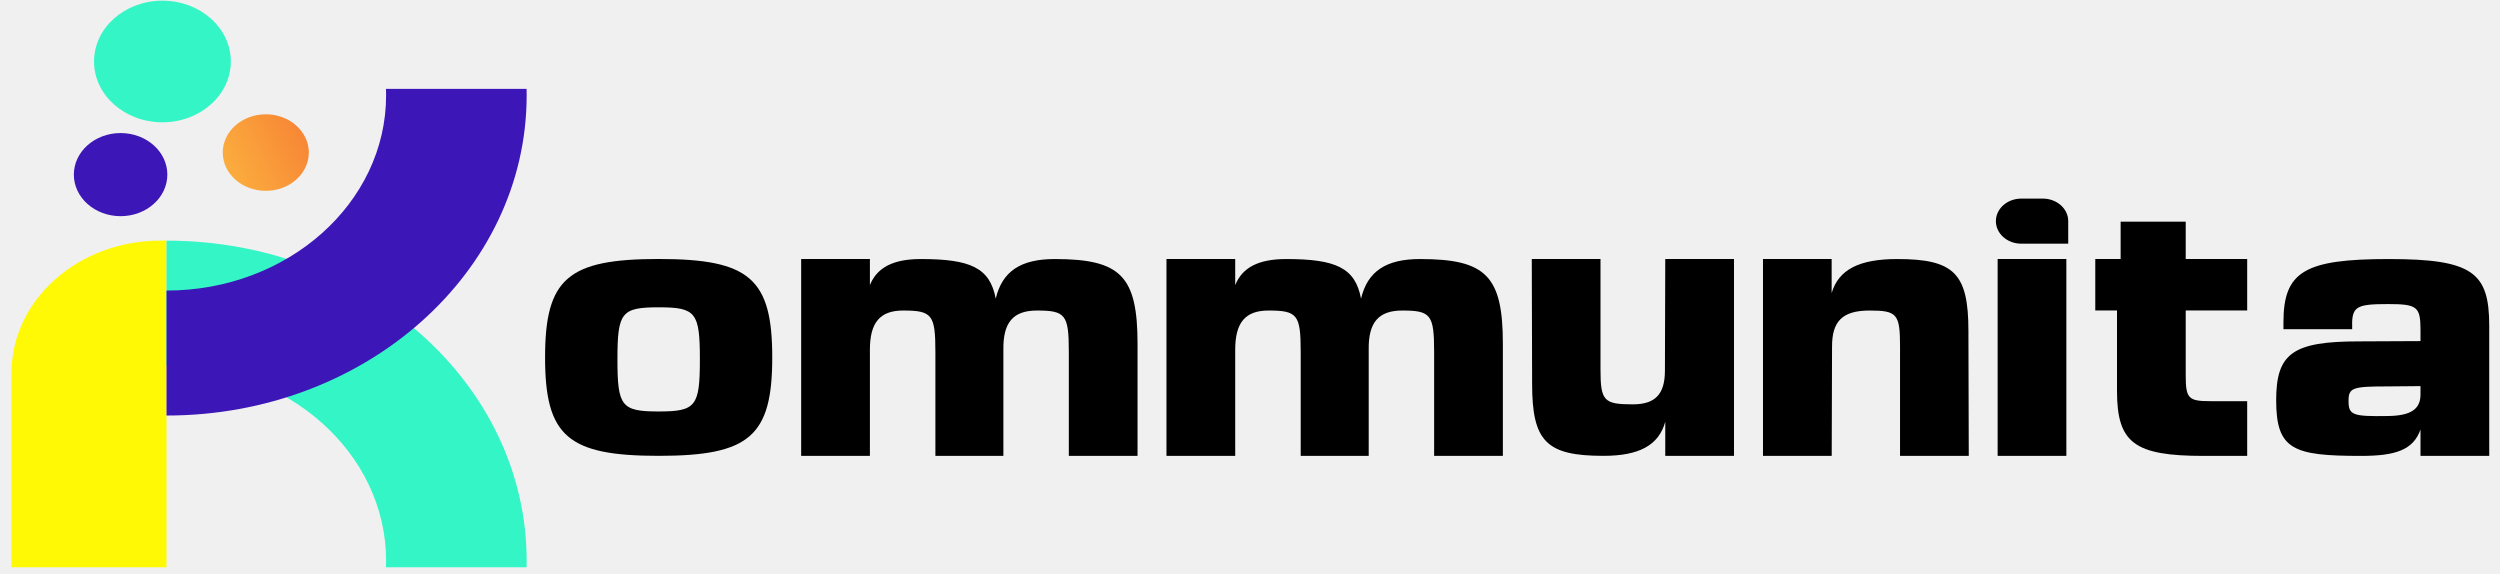
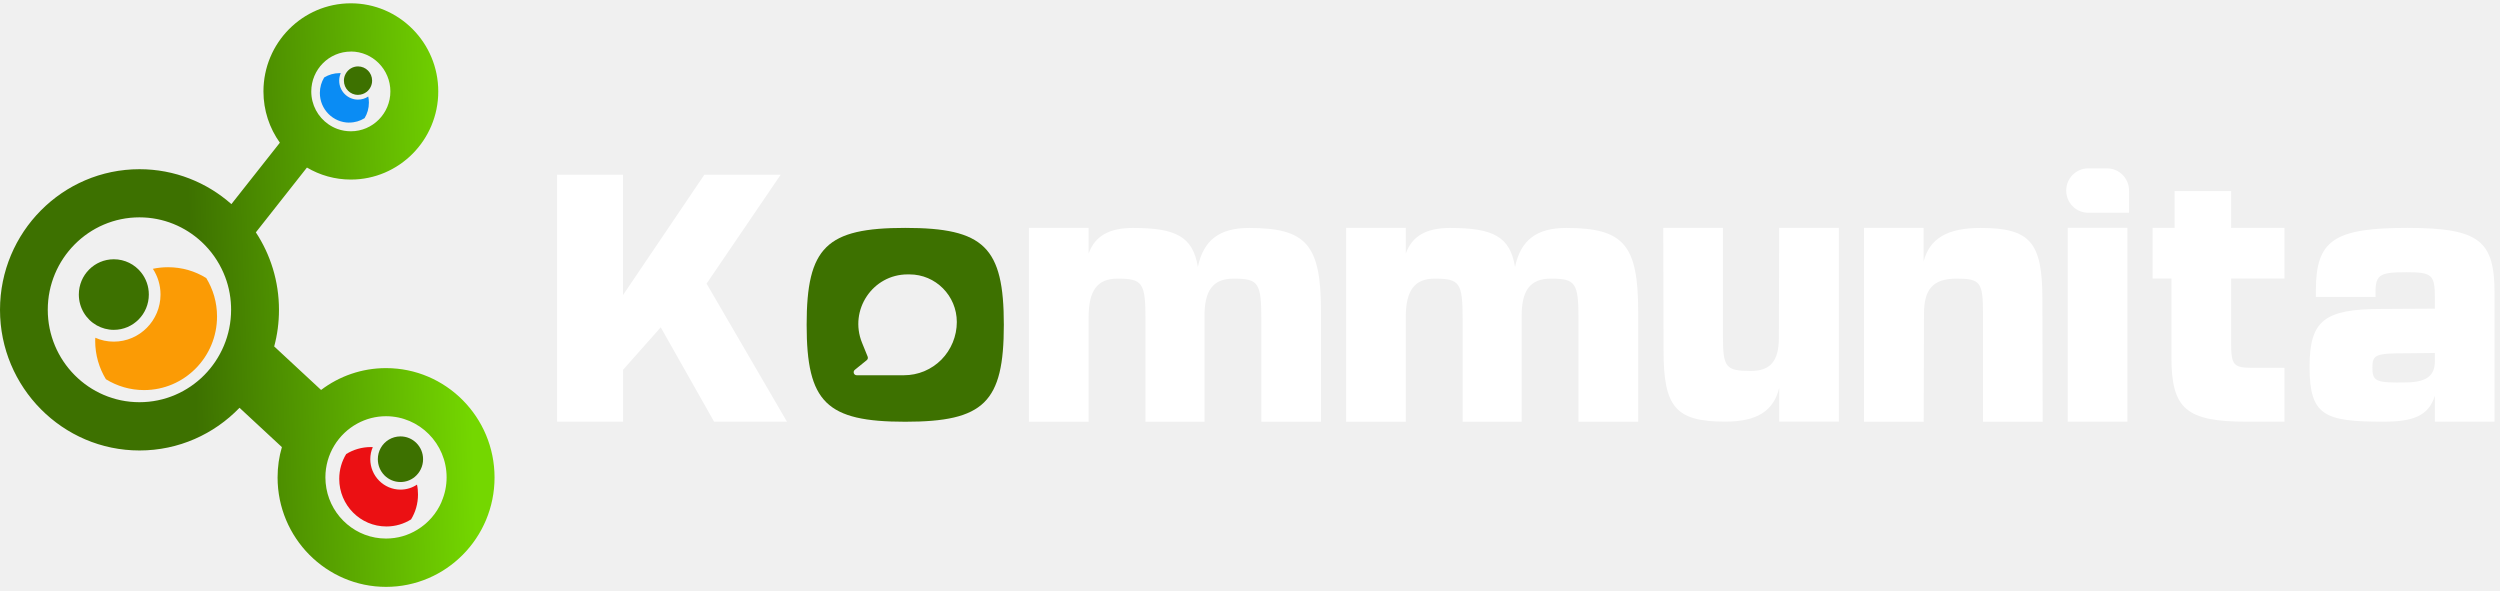
- <svg xmlns="http://www.w3.org/2000/svg" width="170" height="39" viewBox="0 0 170 39" fill="none">
-   <path d="M44.789 17.611C50.962 17.611 52.513 18.941 52.513 24.304C52.513 29.667 50.962 30.997 44.789 30.997C38.615 30.997 37.065 29.667 37.065 24.304C37.065 18.941 38.615 17.611 44.789 17.611ZM41.986 24.438C41.986 27.63 42.255 27.98 44.789 27.98C47.322 27.98 47.592 27.63 47.592 24.438C47.592 21.246 47.322 20.897 44.789 20.897C42.255 20.897 41.986 21.246 41.986 24.438Z" fill="black" />
-   <path d="M59.153 17.611V19.388C59.647 18.164 60.776 17.615 62.619 17.615C65.989 17.615 67.316 18.205 67.709 20.307C68.153 18.449 69.406 17.615 71.719 17.615C76.219 17.615 77.353 18.774 77.353 23.389V31.001H72.68V23.938C72.68 21.401 72.46 21.116 70.517 21.116C68.893 21.116 68.203 21.925 68.23 23.784V31.001H63.607V23.938C63.607 21.401 63.387 21.116 61.416 21.116C59.843 21.116 59.153 21.925 59.153 23.784V31.001H54.479V17.611H59.153Z" fill="black" />
-   <path d="M83.994 17.611V19.388C84.488 18.164 85.617 17.615 87.46 17.615C90.831 17.615 92.157 18.205 92.55 20.307C92.994 18.449 94.247 17.615 96.561 17.615C101.061 17.615 102.195 18.774 102.195 23.389V31.001H97.521V23.938C97.521 21.401 97.302 21.116 95.358 21.116C93.735 21.116 93.044 21.925 93.072 23.784V31.001H88.448V23.938C88.448 21.401 88.229 21.116 86.258 21.116C84.684 21.116 83.994 21.925 83.994 23.784V31.001H79.32V17.611H83.994Z" fill="black" />
-   <path d="M113.238 31.001V28.679C112.795 30.277 111.468 30.997 109.031 30.997C105.144 30.997 104.184 30.013 104.184 26.097L104.161 17.611H108.834V25.113C108.834 27.256 109.054 27.496 111.025 27.496C112.548 27.496 113.215 26.817 113.215 25.198L113.238 17.611H117.912V30.997H113.238V31.001Z" fill="black" />
-   <path d="M124.552 17.611V19.933C125.018 18.335 126.422 17.615 129.006 17.615C132.893 17.615 133.853 18.599 133.853 22.515L133.876 31.001H129.203V23.564C129.203 21.356 129.006 21.116 127.136 21.116C125.265 21.116 124.579 21.86 124.579 23.564L124.556 31.001H119.883V17.611H124.556H124.552Z" fill="black" />
-   <path d="M137.439 13.505H138.916C139.867 13.505 140.64 14.192 140.64 15.037V16.57H137.444C136.493 16.57 135.72 15.883 135.72 15.037C135.72 14.192 136.493 13.505 137.444 13.505H137.439ZM140.512 17.611V31.001H135.839V17.611H140.512Z" fill="black" />
-   <path d="M152.809 31.001H149.859C145.135 31.001 143.956 30.127 143.956 26.581V21.112H142.479V17.611H144.203V15.074H148.629V17.611H152.809V21.112H148.629V25.508C148.629 27.105 148.803 27.28 150.326 27.28H152.809V30.997V31.001Z" fill="black" />
-   <path d="M169.268 22.165V31.001H164.594V29.207C164.1 30.606 162.888 31.001 160.551 31.001C155.937 31.001 154.78 30.586 154.78 27.215C154.78 24.023 155.91 23.214 160.414 23.214L164.594 23.194V22.45C164.594 20.852 164.375 20.677 162.381 20.677C160.144 20.677 159.898 20.852 159.948 22.385H155.274V21.925C155.274 18.469 156.701 17.615 162.431 17.615C168.161 17.615 169.268 18.534 169.268 22.165ZM162.381 28.289C163.931 28.268 164.594 27.829 164.594 26.825V26.256L162.381 26.276C159.971 26.276 159.701 26.361 159.701 27.26C159.701 28.224 159.971 28.329 162.381 28.289Z" fill="black" />
-   <path d="M11.045 8.316C13.613 8.316 15.696 6.465 15.696 4.181C15.696 1.897 13.613 0.046 11.045 0.046C8.476 0.046 6.394 1.897 6.394 4.181C6.394 6.465 8.476 8.316 11.045 8.316Z" fill="#34F5C6" />
-   <path d="M8.2 14.7C9.956 14.7 11.379 13.435 11.379 11.874C11.379 10.313 9.956 9.048 8.2 9.048C6.445 9.048 5.022 10.313 5.022 11.874C5.022 13.435 6.445 14.7 8.2 14.7Z" fill="#3C16B6" />
-   <path d="M18.074 12.976C19.69 12.976 21 11.811 21 10.374C21 8.937 19.69 7.772 18.074 7.772C16.457 7.772 15.147 8.937 15.147 10.374C15.147 11.811 16.457 12.976 18.074 12.976Z" fill="url(#paint0_linear_3301_9024)" />
-   <g style="mix-blend-mode:hard-light">
-     <path d="M10.903 16.363H11.324V38.576H0.783V25.357C0.783 20.392 5.315 16.363 10.899 16.363H10.903Z" fill="#FFC903" />
-   </g>
-   <path d="M35.813 38.136C35.813 38.283 35.813 38.429 35.808 38.576H26.246C26.251 38.429 26.255 38.283 26.255 38.136C26.255 30.805 19.569 24.861 11.324 24.861V16.363C24.851 16.363 35.813 26.113 35.813 38.136Z" fill="#34F5C6" />
-   <path d="M35.813 6.483C35.813 6.336 35.813 6.19 35.808 6.043H26.246C26.246 6.043 26.255 6.336 26.255 6.483C26.255 13.814 19.569 19.758 11.324 19.758V28.256C24.851 28.256 35.813 18.506 35.813 6.483Z" fill="#3C16B6" />
+ <svg xmlns="http://www.w3.org/2000/svg" width="216" height="51" viewBox="0 0 216 51" fill="none">
+   <path d="M48.128 15.097H53.828V25.493L60.856 15.097H67.449L61.048 24.506L67.994 36.434H61.698L57.087 28.28L53.834 31.948V36.434H48.133V15.097H48.128Z" fill="white" />
+   <path d="M78.21 19.69C71.4 19.69 69.694 21.353 69.694 28.062C69.694 34.77 71.4 36.439 78.21 36.439C85.02 36.439 86.731 34.77 86.731 28.062C86.731 21.353 85.025 19.69 78.21 19.69ZM82.321 29.582C82.089 30.142 81.756 30.651 81.333 31.078C80.909 31.505 80.404 31.841 79.85 32.075C79.294 32.304 78.704 32.421 78.104 32.421H74.018C73.967 32.421 73.912 32.405 73.866 32.375C73.826 32.344 73.791 32.299 73.77 32.248C73.755 32.197 73.755 32.141 73.766 32.085C73.781 32.034 73.816 31.988 73.856 31.953L74.885 31.119C74.931 31.083 74.961 31.037 74.976 30.981C74.991 30.925 74.986 30.869 74.966 30.813L74.477 29.608C73.337 26.79 75.395 23.708 78.417 23.708H78.583C80.838 23.708 82.669 25.549 82.669 27.823C82.669 28.428 82.548 29.028 82.321 29.582Z" fill="#3D7100" />
+   <path d="M94.056 19.69V21.912C94.601 20.381 95.847 19.695 97.88 19.695C101.598 19.695 103.061 20.432 103.495 23.062C103.984 20.738 105.367 19.695 107.919 19.695C112.883 19.695 114.134 21.144 114.134 26.917V36.439H108.979V27.604C108.979 24.43 108.736 24.074 106.592 24.074C104.802 24.074 104.04 25.086 104.07 27.411V36.439H98.97V27.604C98.97 24.43 98.728 24.074 96.553 24.074C94.818 24.074 94.056 25.086 94.056 27.411V36.439H88.9V19.69H94.056Z" fill="white" />
+   <path d="M121.459 19.69V21.912C122.004 20.381 123.25 19.695 125.283 19.695C129.001 19.695 130.464 20.432 130.898 23.062C131.388 20.738 132.77 19.695 135.323 19.695C140.287 19.695 141.538 21.144 141.538 26.917V36.439H136.382V27.604C136.382 24.43 136.14 24.074 133.996 24.074C132.205 24.074 131.443 25.086 131.473 27.411V36.439H126.373V27.604C126.373 24.43 126.131 24.074 123.957 24.074C122.221 24.074 121.459 25.086 121.459 27.411V36.439H116.304V19.69H121.459Z" fill="white" />
+   <path d="M153.72 36.434V33.529C153.231 35.528 151.768 36.429 149.079 36.429C144.791 36.429 143.731 35.198 143.731 30.3L143.706 19.685H148.862V29.069C148.862 31.749 149.104 32.049 151.278 32.049C152.958 32.049 153.695 31.2 153.695 29.175L153.72 19.685H158.876V36.429H153.72V36.434Z" fill="white" />
+   <path d="M166.201 19.69V22.594C166.716 20.595 168.265 19.695 171.115 19.695C175.403 19.695 176.463 20.926 176.463 25.824L176.488 36.439H171.332V27.136C171.332 24.374 171.115 24.074 169.052 24.074C166.988 24.074 166.232 25.005 166.232 27.136L166.207 36.439H161.051V19.69H166.207H166.201Z" fill="white" />
+   <path d="M180.417 14.547H182.047C183.096 14.547 183.949 15.407 183.949 16.465V18.382H180.422C179.373 18.382 178.521 17.523 178.521 16.465C178.521 15.407 179.373 14.547 180.422 14.547H180.417ZM183.807 19.684V36.434H178.652V19.684H183.807Z" fill="white" />
+   <path d="M197.379 36.434H194.125C188.913 36.434 187.612 35.34 187.612 30.905V24.064H185.982V19.685H187.884V16.511H192.768V19.685H197.379V24.064H192.768V29.562C192.768 31.561 192.959 31.78 194.639 31.78H197.379V36.429V36.434Z" fill="white" />
+   <path d="M215.529 25.381V36.434H210.373V34.191C209.828 35.94 208.491 36.434 205.913 36.434C200.823 36.434 199.547 35.915 199.547 31.698C199.547 27.706 200.793 26.694 205.762 26.694L210.373 26.668V25.737C210.373 23.738 210.131 23.52 207.931 23.52C205.464 23.52 205.192 23.738 205.247 25.656H200.092V25.081C200.092 20.758 201.666 19.69 207.987 19.69C214.308 19.69 215.529 20.839 215.529 25.381ZM207.931 33.041C209.641 33.016 210.373 32.466 210.373 31.21V30.498L207.931 30.523C205.273 30.523 204.975 30.63 204.975 31.754C204.975 32.96 205.273 33.092 207.931 33.041Z" fill="white" />
+   <path d="M33.351 31.805C31.247 31.805 29.305 32.507 27.741 33.692L23.69 29.933C23.963 28.926 24.104 27.863 24.104 26.77C24.104 24.298 23.367 21.994 22.106 20.076L26.52 14.476C27.635 15.137 28.932 15.514 30.314 15.514C34.476 15.514 37.866 12.101 37.866 7.9C37.866 3.699 34.481 0.286 30.314 0.286C26.147 0.286 22.762 3.699 22.762 7.9C22.762 9.548 23.287 11.079 24.18 12.33L19.992 17.635C17.869 15.758 15.089 14.619 12.052 14.619C5.403 14.619 0 20.071 0 26.77C0 33.468 5.408 38.921 12.052 38.921C15.437 38.921 18.504 37.507 20.694 35.233L24.356 38.631C24.109 39.465 23.983 40.345 23.983 41.255C23.983 46.464 28.185 50.706 33.356 50.706C38.527 50.706 42.729 46.469 42.729 41.255C42.729 36.042 38.527 31.805 33.356 31.805H33.351ZM30.314 4.451C32.196 4.451 33.729 5.998 33.729 7.9C33.729 9.802 32.196 11.343 30.314 11.343C29.905 11.343 29.512 11.272 29.149 11.14C28.866 11.038 28.604 10.896 28.362 10.728C27.474 10.107 26.894 9.07 26.894 7.905C26.894 6.003 28.427 4.456 30.314 4.456V4.451ZM17.647 32.41C16.214 33.855 14.236 34.75 12.047 34.75C7.678 34.75 4.127 31.169 4.127 26.765C4.127 22.36 7.678 18.779 12.047 18.779C14.115 18.779 16.002 19.583 17.415 20.895C18.227 21.648 18.878 22.569 19.322 23.601C19.705 24.486 19.927 25.453 19.962 26.465C19.962 26.566 19.967 26.663 19.967 26.765C19.967 28.967 19.079 30.961 17.647 32.41ZM38.159 43.346C37.725 44.358 36.983 45.208 36.05 45.772C35.263 46.255 34.34 46.53 33.351 46.53C30.783 46.53 28.644 44.658 28.2 42.197C28.145 41.886 28.114 41.571 28.114 41.245C28.114 39.236 29.235 37.481 30.879 36.591C31.616 36.19 32.458 35.961 33.351 35.961C36.237 35.961 38.587 38.331 38.587 41.24C38.587 41.983 38.436 42.695 38.154 43.336L38.159 43.346Z" fill="url(#paint0_linear_5919_77846)" />
+   <path d="M12.859 25.447C12.859 27.136 11.507 28.499 9.832 28.499C9.298 28.499 8.798 28.357 8.359 28.113C7.436 27.594 6.811 26.597 6.811 25.447C6.811 23.764 8.163 22.401 9.832 22.401C10.786 22.401 11.638 22.843 12.193 23.54C12.612 24.064 12.859 24.725 12.859 25.447Z" fill="#3D7100" />
+   <path d="M18.752 27.345C18.752 30.854 15.927 33.703 12.446 33.703C11.24 33.703 10.115 33.362 9.152 32.767C8.562 31.8 8.224 30.661 8.224 29.445C8.224 29.354 8.224 29.267 8.234 29.181C8.723 29.4 9.263 29.517 9.833 29.517C12.058 29.517 13.869 27.691 13.869 25.448C13.869 24.624 13.627 23.866 13.208 23.225C13.632 23.133 14.076 23.088 14.525 23.088C15.73 23.088 16.86 23.428 17.819 24.023C18.414 24.995 18.752 26.124 18.752 27.345Z" fill="#FB9B05" />
+   <path d="M34.602 41.647C33.517 41.647 32.645 40.767 32.645 39.673C32.645 39.322 32.735 38.997 32.892 38.712C33.225 38.112 33.865 37.705 34.602 37.705C35.681 37.705 36.554 38.585 36.554 39.673C36.554 40.294 36.272 40.848 35.823 41.215C35.485 41.489 35.061 41.647 34.602 41.647Z" fill="#3D7100" />
+   <path d="M33.386 45.487C31.136 45.487 29.31 43.646 29.31 41.378C29.31 40.594 29.526 39.857 29.91 39.231C30.53 38.845 31.262 38.626 32.039 38.626C32.099 38.626 32.155 38.626 32.21 38.631C32.069 38.952 31.993 39.302 31.993 39.674C31.993 41.123 33.164 42.303 34.602 42.303C35.131 42.303 35.615 42.146 36.029 41.871C36.09 42.146 36.115 42.436 36.115 42.731C36.115 43.514 35.898 44.251 35.515 44.877C34.894 45.264 34.168 45.487 33.386 45.487Z" fill="#EB1013" />
+   <path d="M30.935 8.2C30.259 8.2 29.714 7.65 29.714 6.969C29.714 6.75 29.769 6.547 29.87 6.369C30.077 5.992 30.476 5.738 30.935 5.738C31.606 5.738 32.151 6.287 32.151 6.964C32.151 7.35 31.974 7.696 31.697 7.925C31.485 8.093 31.222 8.195 30.935 8.195V8.2Z" fill="#3D7100" />
+   <path d="M30.178 10.595C28.776 10.595 27.636 9.446 27.636 8.032C27.636 7.544 27.772 7.086 28.009 6.694C28.398 6.455 28.852 6.318 29.336 6.318C29.371 6.318 29.407 6.318 29.442 6.318C29.356 6.516 29.306 6.735 29.306 6.969C29.306 7.874 30.037 8.607 30.93 8.607C31.258 8.607 31.561 8.51 31.818 8.337C31.853 8.51 31.873 8.688 31.873 8.871C31.873 9.359 31.737 9.822 31.5 10.209C31.112 10.453 30.663 10.59 30.173 10.59L30.178 10.595Z" fill="#0A8CF4" />
  <defs>
-     <linearGradient id="paint0_linear_3301_9024" x1="14.624" y1="11.811" x2="26.383" y2="5.78" gradientUnits="userSpaceOnUse">
-       <stop stop-color="#FCB23F" />
-       <stop offset="1" stop-color="#F25C2C" />
+     <linearGradient id="paint0_linear_5919_77846" x1="-2.146" y1="27.225" x2="46.007" y2="25.476" gradientUnits="userSpaceOnUse">
+       <stop offset="0.389" stop-color="#3D7100" />
+       <stop offset="0.885" stop-color="#74D700" />
    </linearGradient>
  </defs>
</svg>
